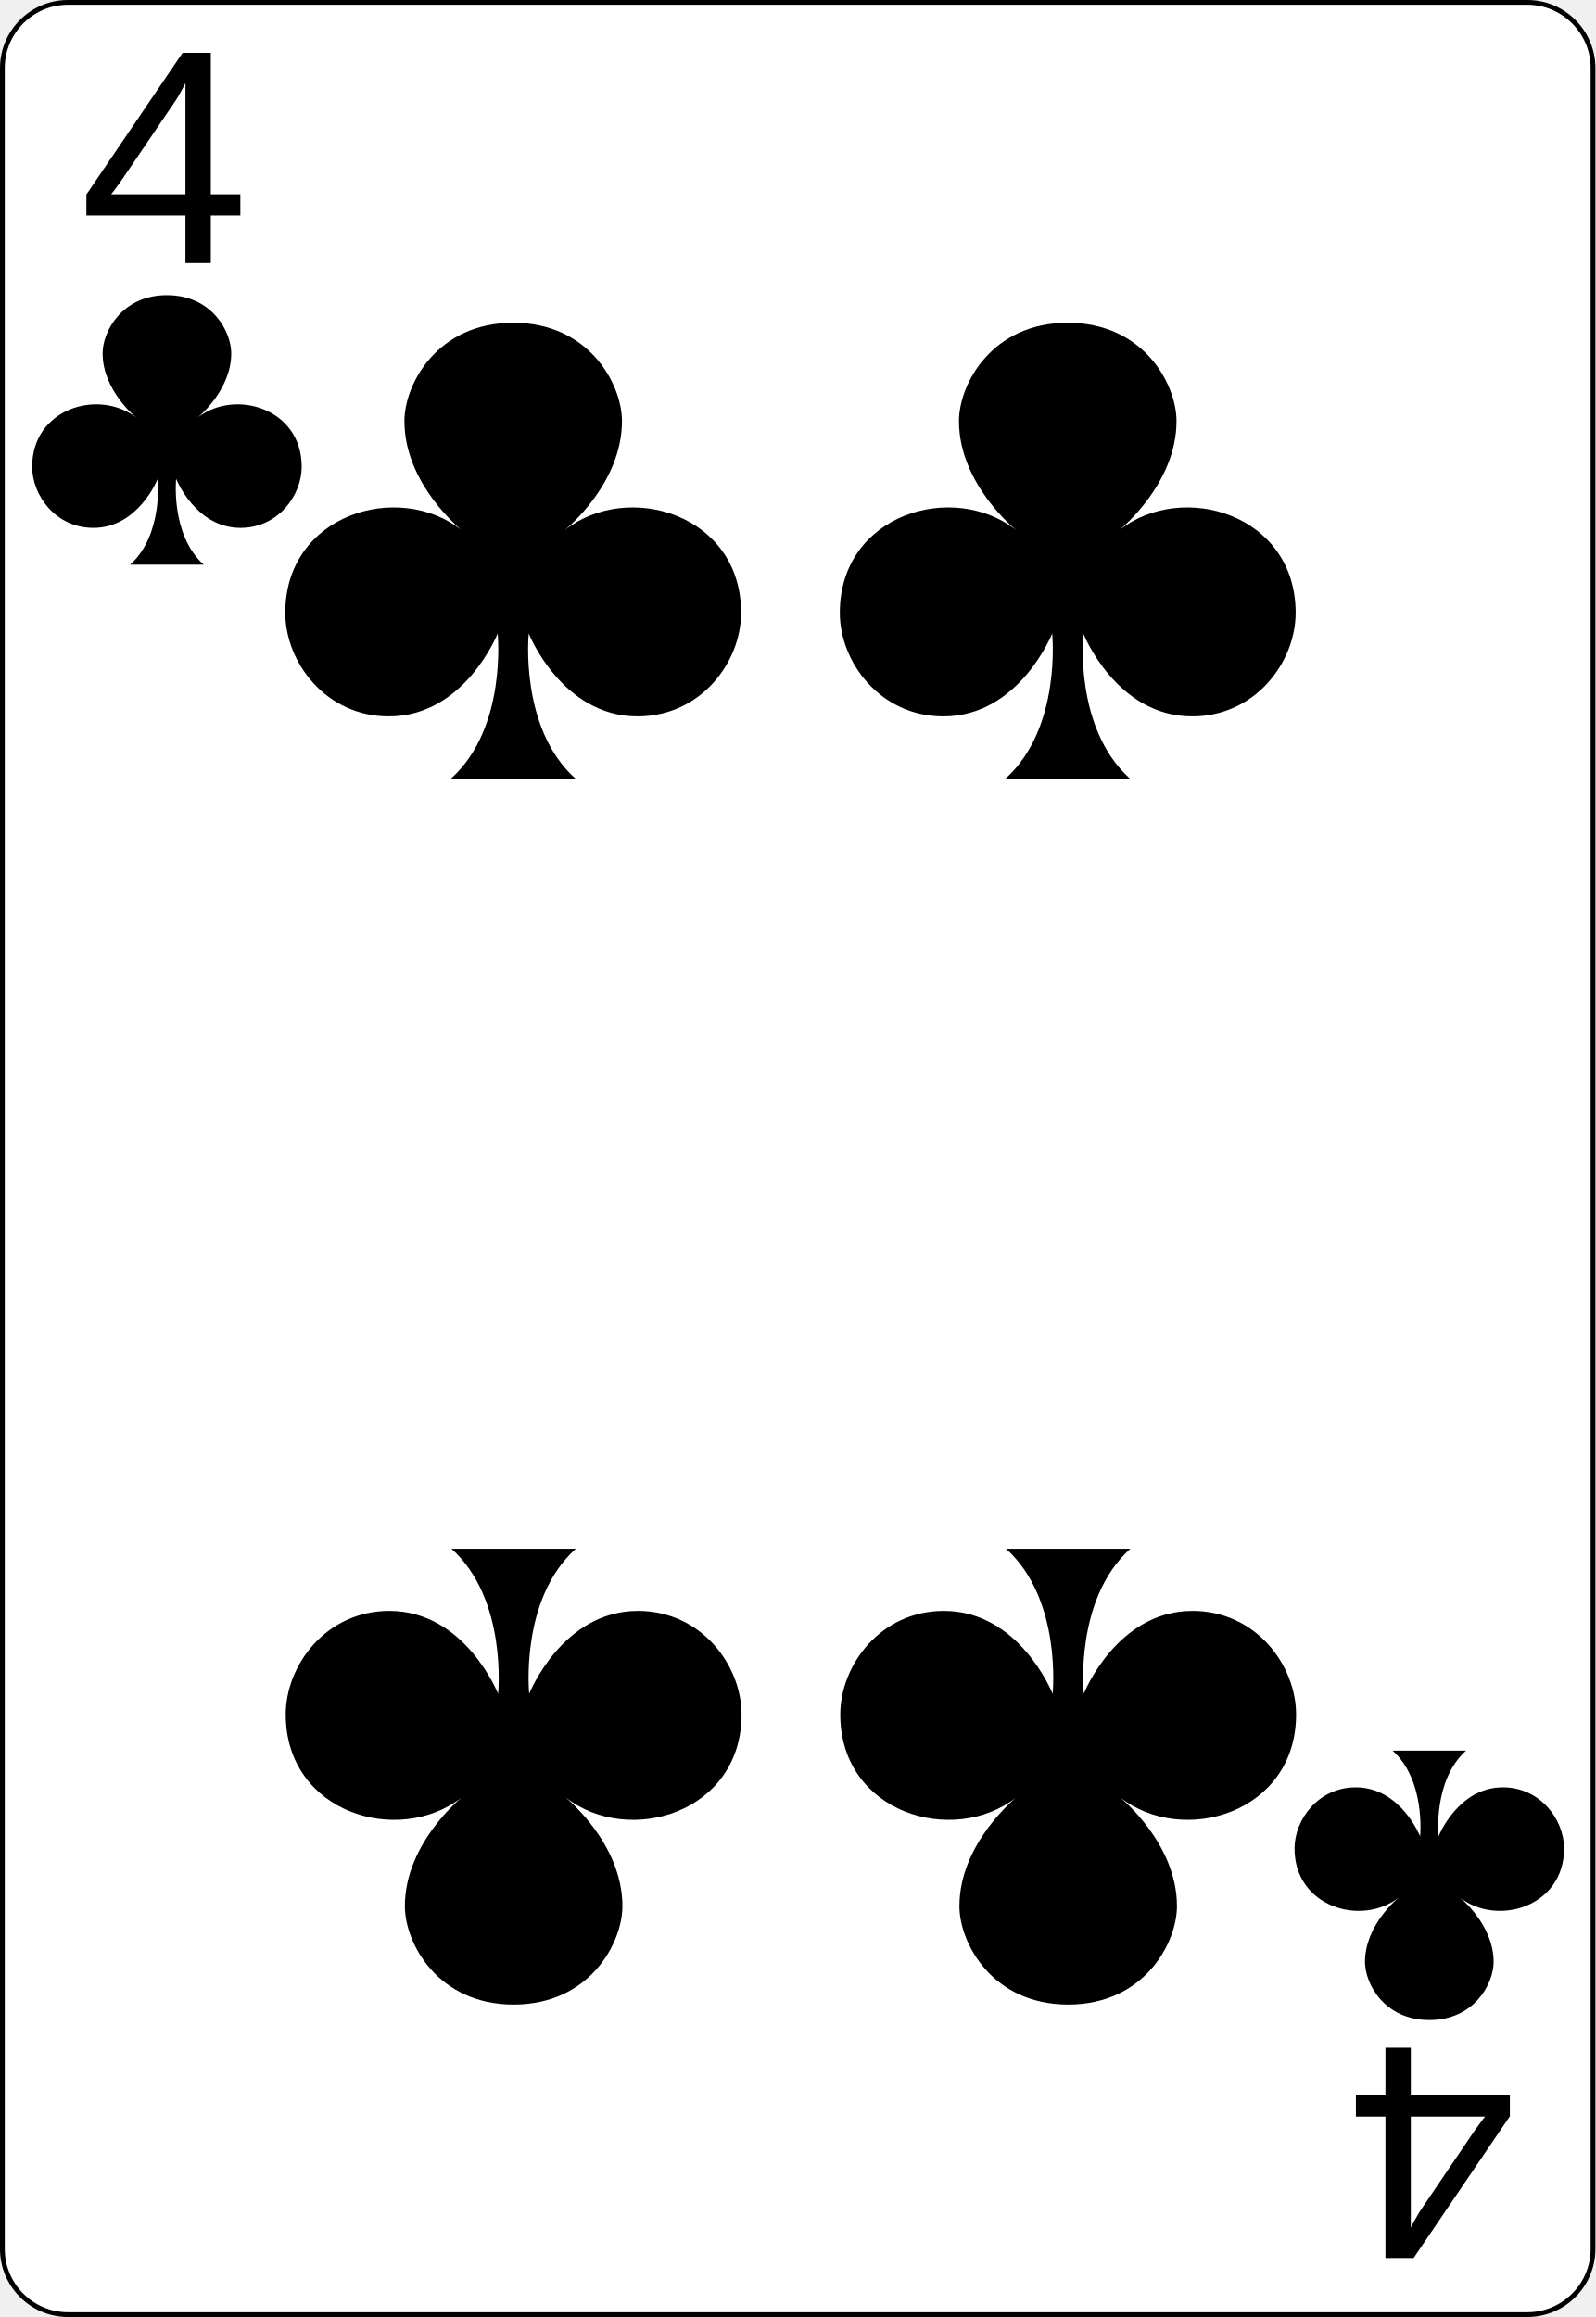
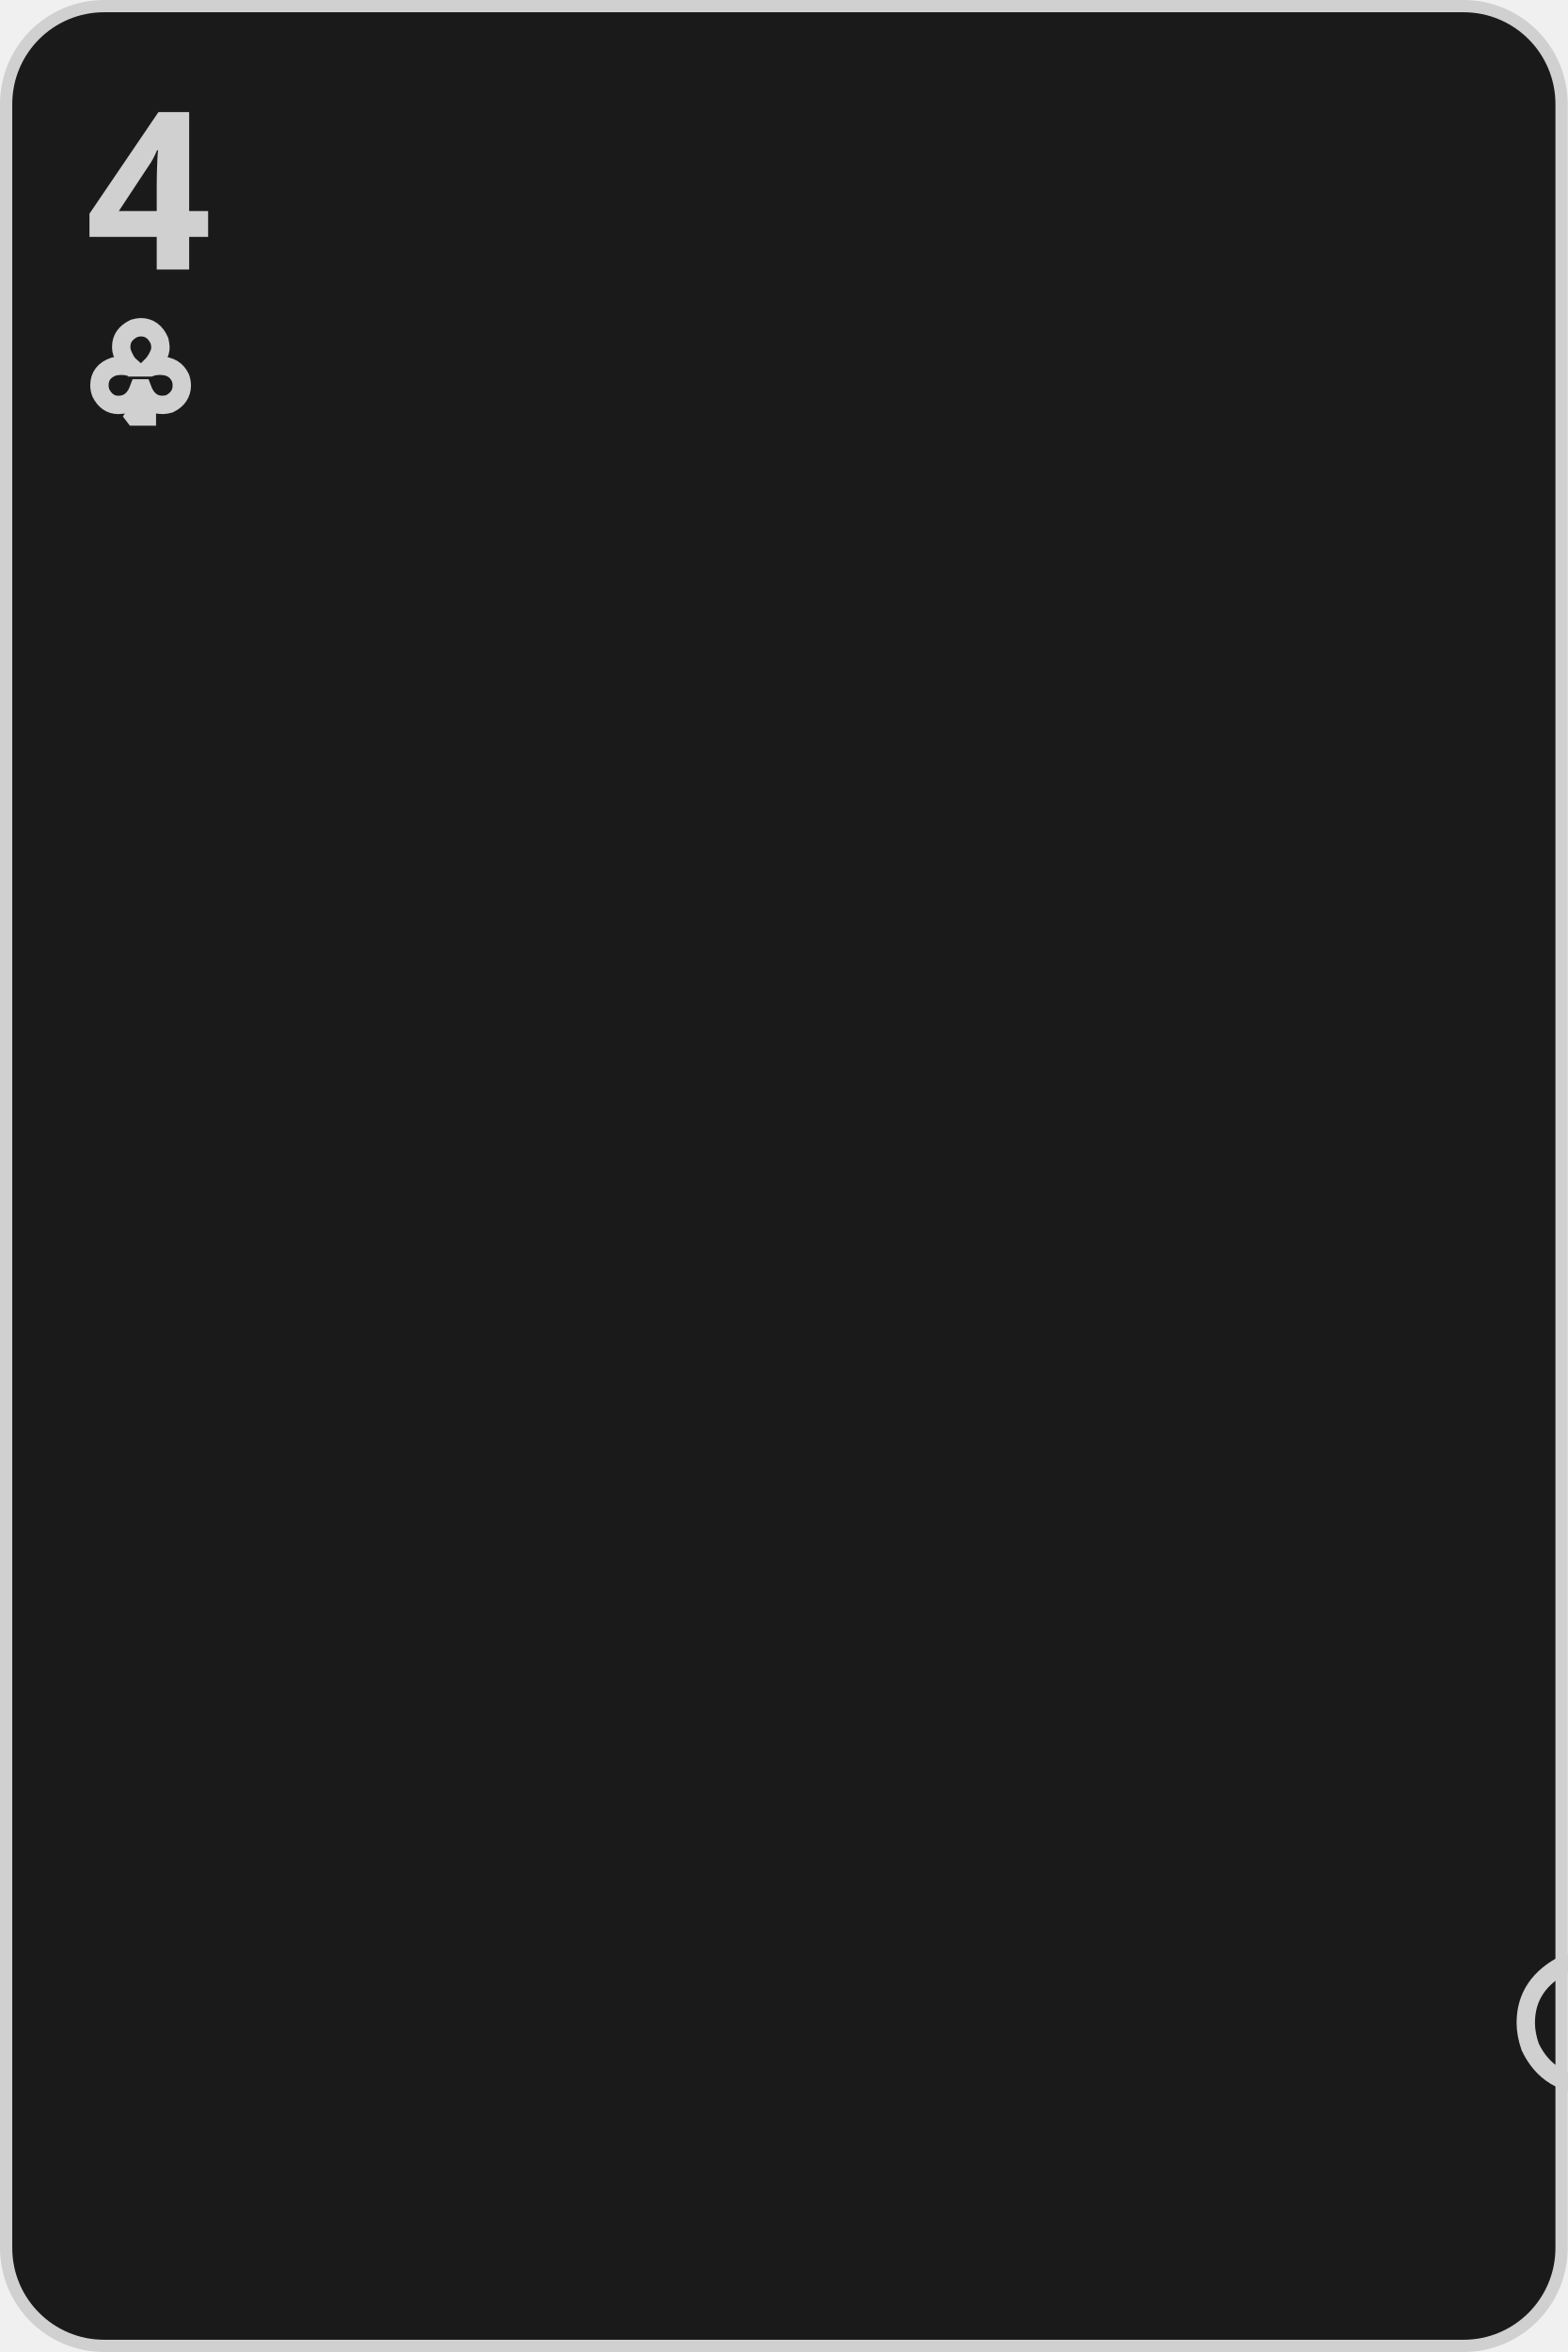
- <svg xmlns="http://www.w3.org/2000/svg" xmlns:xlink="http://www.w3.org/1999/xlink" width="167.087pt" height="242.667pt" viewBox="0 0 167.087 242.667" xml:space="preserve" id="svg2" version="1.1">
-   <defs id="defs41">
-     <radialGradient xlink:href="#linearGradient2984" id="radialGradient3760" cx="48.231" cy="18.138" fx="48.231" fy="18.138" r="9.5" gradientUnits="userSpaceOnUse" gradientTransform="matrix(-1.560526,0.01828294,-0.02684055,-2.290953,123.9838,58.80911)" />
-     <linearGradient id="linearGradient2984">
-       <stop style="stop-color:#000000;stop-opacity:1;" offset="0" id="stop2986" />
-       <stop style="stop-color:#000000;stop-opacity:0.656;" offset="1" id="stop2988" />
-     </linearGradient>
-     <radialGradient xlink:href="#linearGradient3784" id="radialGradient3792" cx="171.487" cy="511.223" fx="171.487" fy="511.223" r="81.903" gradientTransform="matrix(1.152989,-0.6739155,0.3948202,0.6754904,-233.6326,270.4008)" gradientUnits="userSpaceOnUse" />
-     <linearGradient id="linearGradient3784">
-       <stop style="stop-color:#ffffff;stop-opacity:0.534;" offset="0" id="stop3786" />
-       <stop style="stop-color:#000000;stop-opacity:0;" offset="1" id="stop3788" />
-     </linearGradient>
-     <radialGradient r="81.903" fy="511.223" fx="171.487" cy="511.223" cx="171.487" gradientTransform="matrix(1.152989,-0.6739155,0.3948202,0.6754904,-233.6326,270.4008)" gradientUnits="userSpaceOnUse" id="radialGradient3855" xlink:href="#linearGradient3784-4" />
-     <linearGradient id="linearGradient3784-4">
-       <stop style="stop-color:#ffffff;stop-opacity:0.519;" offset="0" id="stop3786-8" />
-       <stop style="stop-color:#000000;stop-opacity:0;" offset="1" id="stop3788-6" />
-     </linearGradient>
-     <radialGradient r="81.903" fy="461.841" fx="181.694" cy="461.841" cx="181.694" gradientTransform="matrix(1.152989,-0.6739155,0.3948202,0.6754904,-233.6326,270.4008)" gradientUnits="userSpaceOnUse" id="radialGradient3916" xlink:href="#linearGradient3784-3" />
-     <linearGradient id="linearGradient3784-3">
-       <stop style="stop-color:#ffffff;stop-opacity:0.702;" offset="0" id="stop3786-86" />
-       <stop style="stop-color:#000000;stop-opacity:0;" offset="1" id="stop3788-2" />
-     </linearGradient>
-   </defs>
-   <g id="Layer_x0020_1" style="fill-rule:nonzero;clip-rule:nonzero;stroke:#000000;stroke-miterlimit:4;">
-     <path style="fill:#FFFFFF;stroke-width:0.5;" d="M166.837,235.548c0,3.777-3.087,6.869-6.871,6.869H7.111c-3.775,0-6.861-3.092-6.861-6.869V7.12C0.25,3.343,3.336,0.25,7.111,0.25h152.855    c3.784,0,6.871,3.093,6.871,6.87v228.428z" id="path5" />
-     <g style="stroke:none;" id="g7">
-       <g id="g9">
- 				
- 			</g>
-     </g>
-     <g id="g15">
- 			
- 		</g>
-     <g id="g19">
- 			
- 		</g>
-     <g style="stroke:none;" id="g23">
-       <g id="g25">
- 				
- 			</g>
-     </g>
-     <g style="stroke:none;" id="g31">
-       <g id="g33">
- 				
- 			</g>
-     </g>
-   </g>
-   <text xml:space="preserve" style="font-size:32px;font-style:normal;font-weight:normal;line-height:125%;letter-spacing:0px;word-spacing:0px;fill:#000000;fill-opacity:1;stroke:none;font-family:Bitstream Vera Sans" x="8.311" y="27.548" id="text3788">
-     <tspan id="tspan3790" x="8.311" y="27.548" style="font-style:normal;font-variant:normal;font-weight:normal;font-stretch:normal;font-family:Arial;-inkscape-font-specification:Arial">4</tspan>
-   </text>
-   <g transform="matrix(1.485651,0,0,1.485651,-54.02466,10.01807)" id="layer1-1-4">
-     <path id="cl-9" d="m 50.291,22.698 c 0,0 2.375,-1.9 2.375,-4.534 0,-1.542 -1.369,-4.102 -4.534,-4.102 -3.165,0 -4.534,2.561 -4.534,4.102 0,2.634 2.375,4.534 2.375,4.534 -2.638,-2.055 -7.341,-0.652 -7.341,3.455 0,2.056 1.68,4.318 4.318,4.318 3.165,0 4.534,-3.455 4.534,-3.455 0,0 0.402,3.938 -1.943,6.046 h 5.182 c -2.345,-2.107 -1.943,-6.046 -1.943,-6.046 0,0 1.369,3.455 4.534,3.455 2.639,0 4.318,-2.263 4.318,-4.318 0,-4.107 -4.703,-5.51 -7.341,-3.455 z" style="fill:#000000" />
-   </g>
-   <text xml:space="preserve" style="font-size:32px;font-style:normal;font-weight:normal;line-height:125%;letter-spacing:0px;word-spacing:0px;fill:#000000;fill-opacity:1;stroke:none;font-family:Bitstream Vera Sans" x="-158.864" y="-214.467" id="text3788-8" transform="scale(-1,-1)">
-     <tspan id="tspan3790-7" x="-158.864" y="-214.467" style="font-style:normal;font-variant:normal;font-weight:normal;font-stretch:normal;font-family:Arial;-inkscape-font-specification:Arial">4</tspan>
-   </text>
-   <g transform="matrix(-1.485651,0,0,-1.485651,221.1992,232.4618)" id="layer1-1-4-1">
-     <path id="cl-9-7" d="m 50.291,22.698 c 0,0 2.375,-1.9 2.375,-4.534 0,-1.542 -1.369,-4.102 -4.534,-4.102 -3.165,0 -4.534,2.561 -4.534,4.102 0,2.634 2.375,4.534 2.375,4.534 -2.638,-2.055 -7.341,-0.652 -7.341,3.455 0,2.056 1.68,4.318 4.318,4.318 3.165,0 4.534,-3.455 4.534,-3.455 0,0 0.402,3.938 -1.943,6.046 h 5.182 c -2.345,-2.107 -1.943,-6.046 -1.943,-6.046 0,0 1.369,3.455 4.534,3.455 2.639,0 4.318,-2.263 4.318,-4.318 0,-4.107 -4.703,-5.51 -7.341,-3.455 z" style="fill:#000000" />
-   </g>
-   <g transform="matrix(2.512578,0,0,2.512578,-67.18839,-1.531116)" id="layer1-1-4-8">
-     <path id="cl-9-8" d="m 50.291,22.698 c 0,0 2.375,-1.9 2.375,-4.534 0,-1.542 -1.369,-4.102 -4.534,-4.102 -3.165,0 -4.534,2.561 -4.534,4.102 0,2.634 2.375,4.534 2.375,4.534 -2.638,-2.055 -7.341,-0.652 -7.341,3.455 0,2.056 1.68,4.318 4.318,4.318 3.165,0 4.534,-3.455 4.534,-3.455 0,0 0.402,3.938 -1.943,6.046 h 5.182 c -2.345,-2.107 -1.943,-6.046 -1.943,-6.046 0,0 1.369,3.455 4.534,3.455 2.639,0 4.318,-2.263 4.318,-4.318 0,-4.107 -4.703,-5.51 -7.341,-3.455 z" style="fill:#000000" />
-   </g>
-   <g transform="matrix(-2.512578,0,0,-2.512578,174.7295,245.2751)" id="layer1-1-4-8-0">
-     <path id="cl-9-8-6" d="m 50.291,22.698 c 0,0 2.375,-1.9 2.375,-4.534 0,-1.542 -1.369,-4.102 -4.534,-4.102 -3.165,0 -4.534,2.561 -4.534,4.102 0,2.634 2.375,4.534 2.375,4.534 -2.638,-2.055 -7.341,-0.652 -7.341,3.455 0,2.056 1.68,4.318 4.318,4.318 3.165,0 4.534,-3.455 4.534,-3.455 0,0 0.402,3.938 -1.943,6.046 h 5.182 c -2.345,-2.107 -1.943,-6.046 -1.943,-6.046 0,0 1.369,3.455 4.534,3.455 2.639,0 4.318,-2.263 4.318,-4.318 0,-4.107 -4.703,-5.51 -7.341,-3.455 z" style="fill:#000000" />
-   </g>
-   <g transform="matrix(2.512578,0,0,2.512578,-9.111586,-1.531113)" id="layer1-1-4-8-2">
-     <path id="cl-9-8-66" d="m 50.291,22.698 c 0,0 2.375,-1.9 2.375,-4.534 0,-1.542 -1.369,-4.102 -4.534,-4.102 -3.165,0 -4.534,2.561 -4.534,4.102 0,2.634 2.375,4.534 2.375,4.534 -2.638,-2.055 -7.341,-0.652 -7.341,3.455 0,2.056 1.68,4.318 4.318,4.318 3.165,0 4.534,-3.455 4.534,-3.455 0,0 0.402,3.938 -1.943,6.046 h 5.182 c -2.345,-2.107 -1.943,-6.046 -1.943,-6.046 0,0 1.369,3.455 4.534,3.455 2.639,0 4.318,-2.263 4.318,-4.318 0,-4.107 -4.703,-5.51 -7.341,-3.455 z" style="fill:#000000" />
-   </g>
-   <g transform="matrix(-2.512578,0,0,-2.512578,232.8063,245.2751)" id="layer1-1-4-8-0-4">
-     <path id="cl-9-8-6-9" d="m 50.291,22.698 c 0,0 2.375,-1.9 2.375,-4.534 0,-1.542 -1.369,-4.102 -4.534,-4.102 -3.165,0 -4.534,2.561 -4.534,4.102 0,2.634 2.375,4.534 2.375,4.534 -2.638,-2.055 -7.341,-0.652 -7.341,3.455 0,2.056 1.68,4.318 4.318,4.318 3.165,0 4.534,-3.455 4.534,-3.455 0,0 0.402,3.938 -1.943,6.046 h 5.182 c -2.345,-2.107 -1.943,-6.046 -1.943,-6.046 0,0 1.369,3.455 4.534,3.455 2.639,0 4.318,-2.263 4.318,-4.318 0,-4.107 -4.703,-5.51 -7.341,-3.455 z" style="fill:#000000" />
-   </g>
+ <svg xmlns="http://www.w3.org/2000/svg" width="256" height="384" viewBox="0 0 256 384">
+   <rect x="1" y="1" width="254" height="382" rx="16" ry="16" fill="#1a1a1a" stroke="#d0d0d0" stroke-width="2" />
+   <text x="14" y="44" font-family="Fira Mono" font-size="36" font-weight="700" fill="#d0d0d0">4</text>
+   <text x="14" y="68" font-family="Fira Mono" font-size="20" fill="none" stroke="#d0d0d0" stroke-width="3">♣</text>
+   <text x="242" y="350" font-family="Fira Mono" font-size="64" text-anchor="end" fill="none" stroke="#d0d0d0" stroke-width="3" transform="rotate(180 242 332)">♣</text>
</svg>
